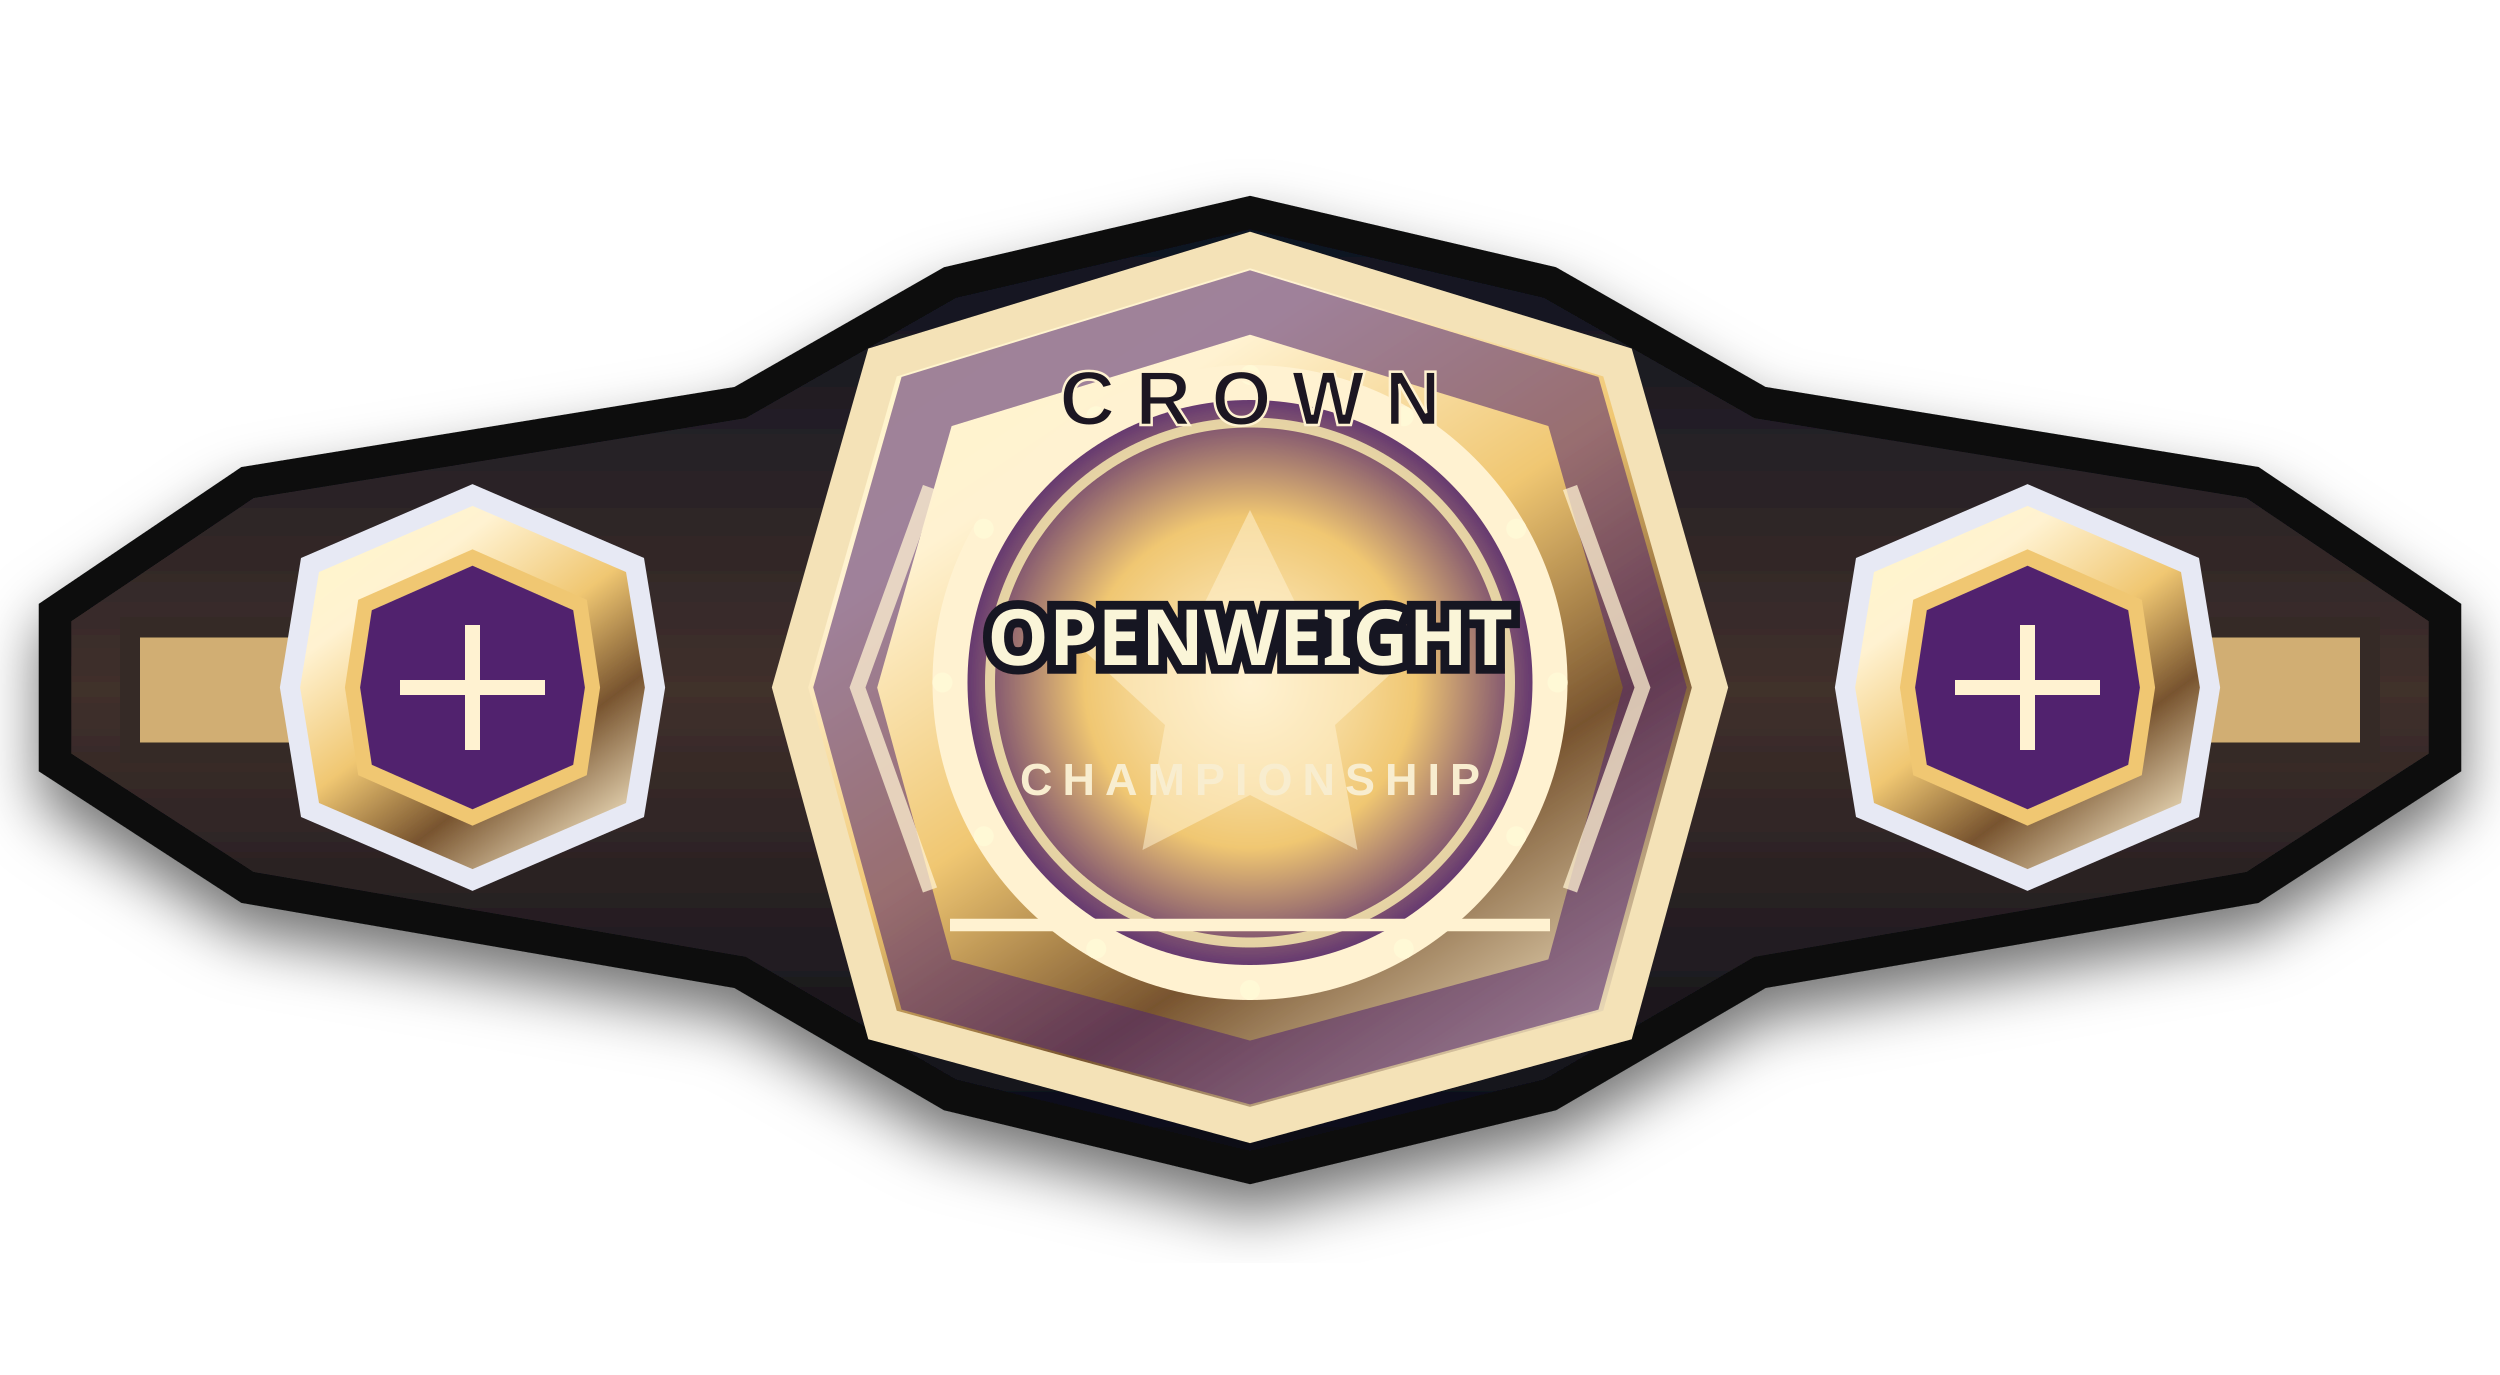
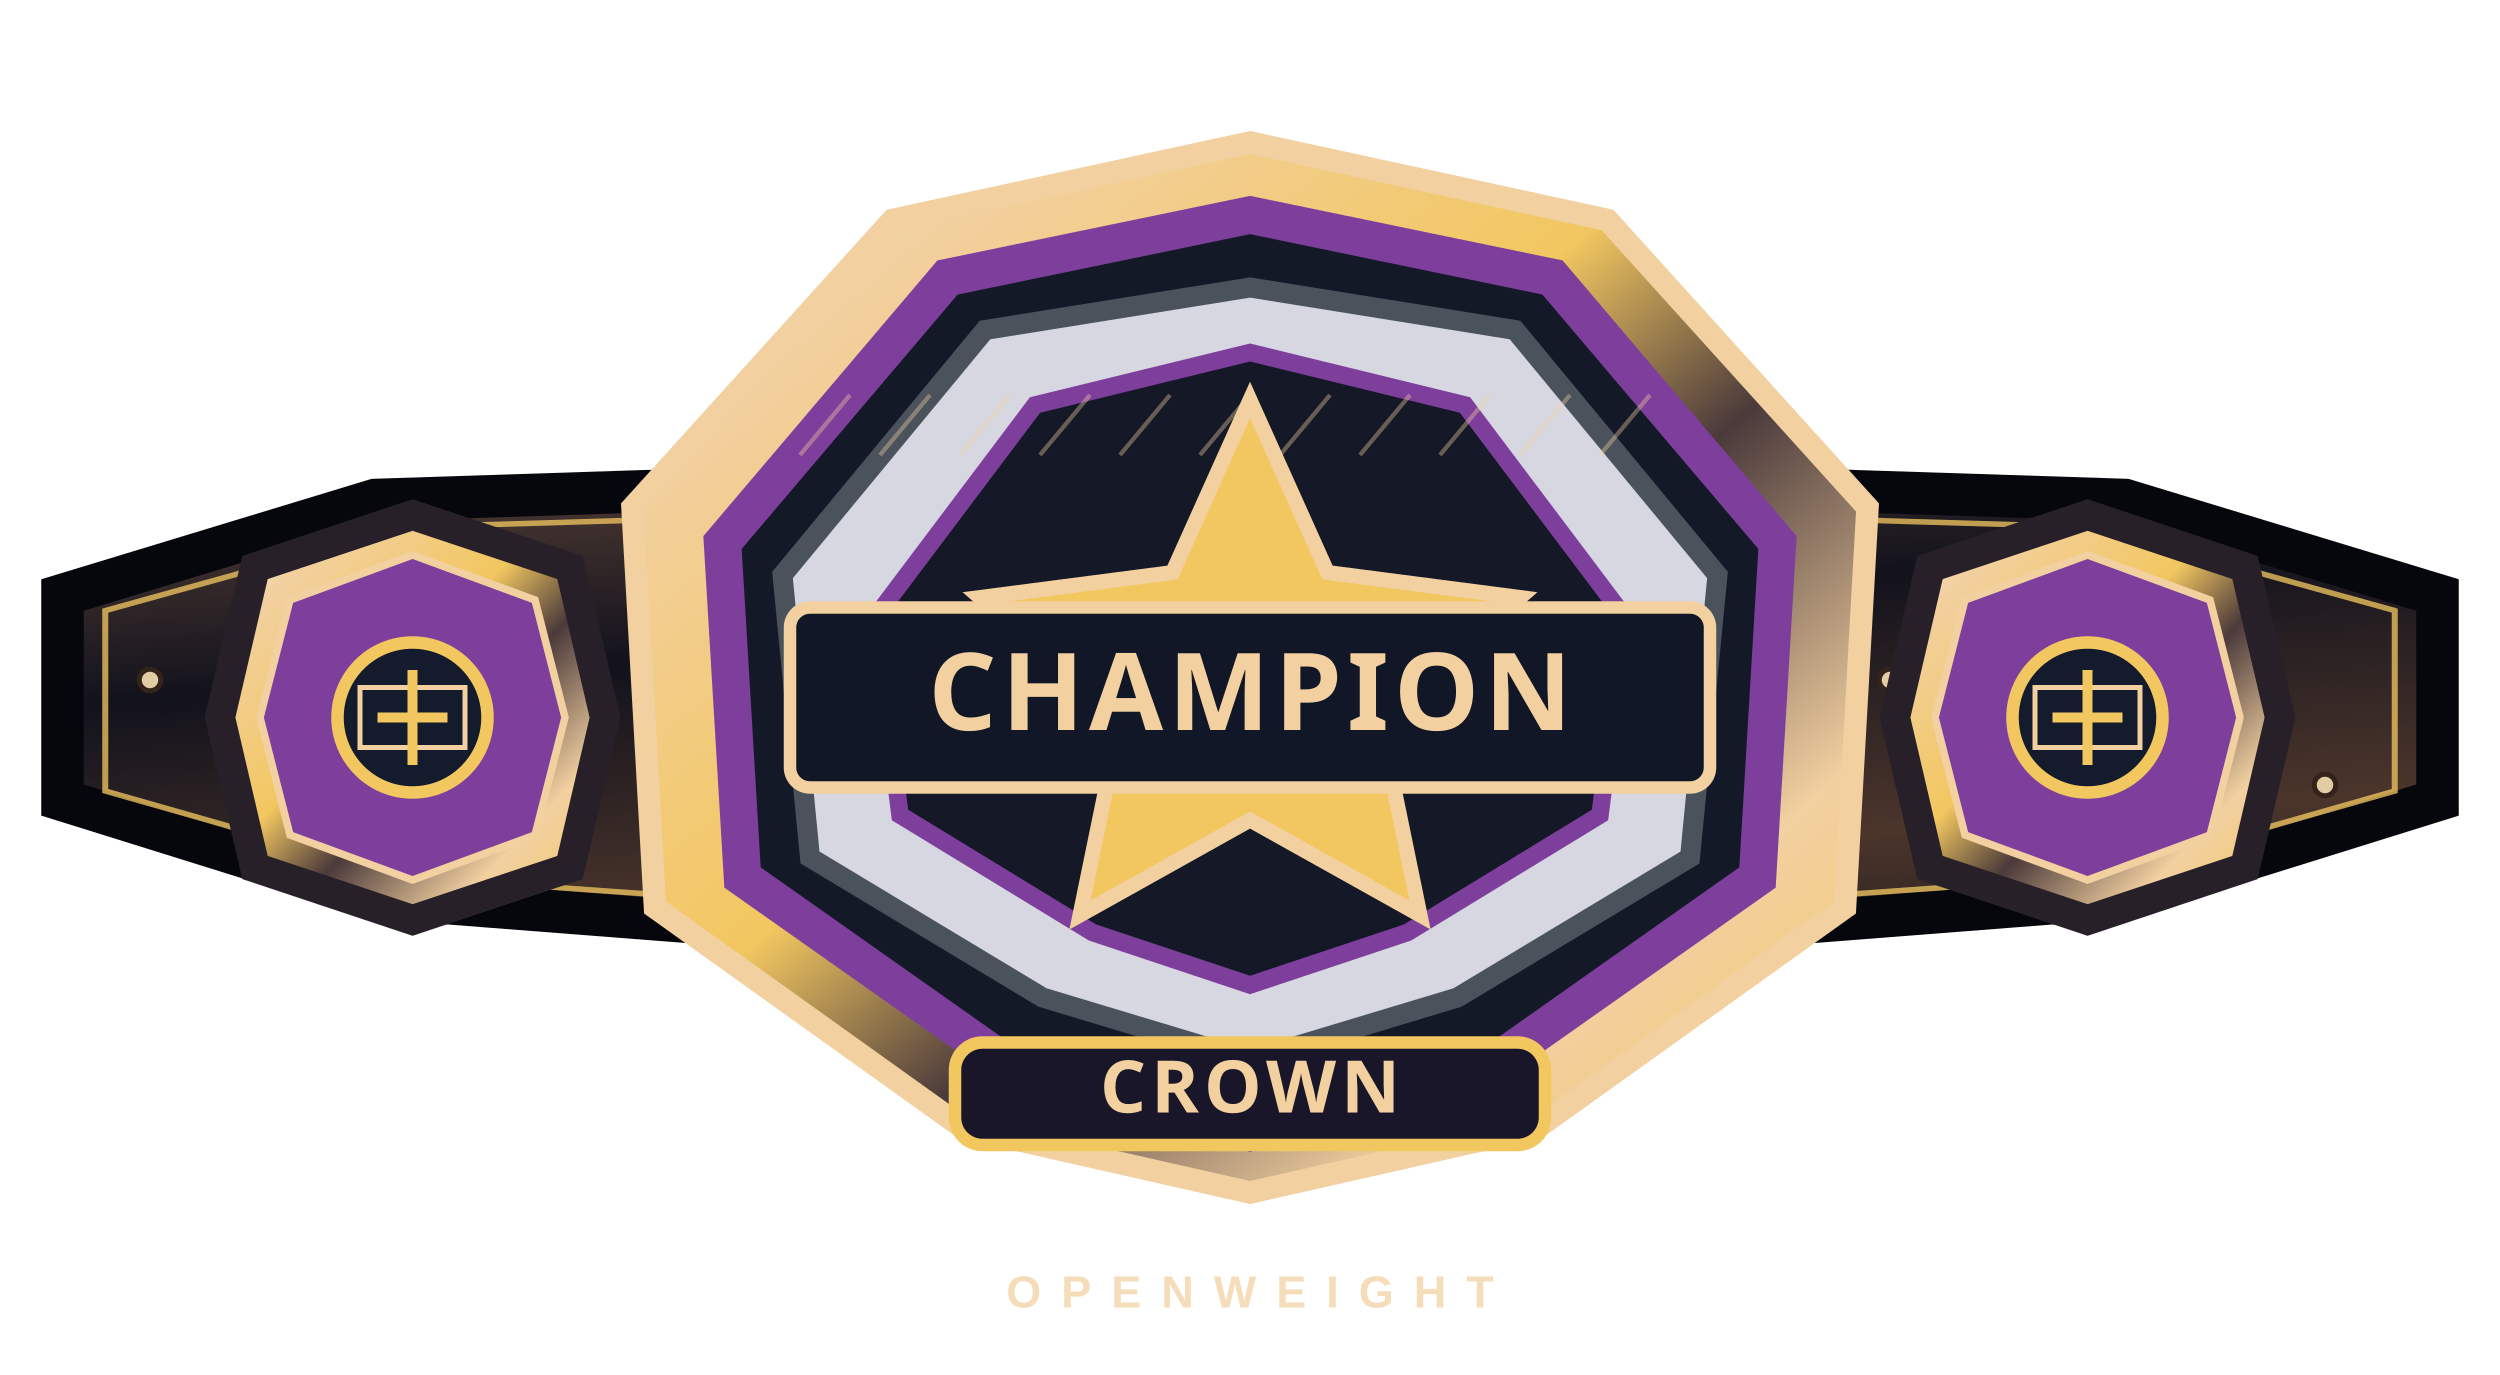
- <svg xmlns="http://www.w3.org/2000/svg" viewBox="0 0 1000 550" width="1000" height="550" role="img" aria-label="CROWN OPENWEIGHT championship belt art">
+ <svg xmlns="http://www.w3.org/2000/svg" width="1000" height="550" viewBox="0 0 1000 550" role="img" aria-label="CROWN DIVISION CHAMPIONSHIP illustration">
  <defs>
-     <linearGradient id="leather" x1="0" y1="0" x2="0" y2="1">
-       <stop stop-color="#0d1220" />
-       <stop offset=".5" stop-color="#40302b" />
-       <stop offset="1" stop-color="#090c18" />
+     <linearGradient id="leather" x1="0" x2=".2" y1="0" y2="1">
+       <stop stop-color="#151323" />
+       <stop offset=".25" stop-color="#4b3832" />
+       <stop offset=".46" stop-color="#12121c" />
+       <stop offset=".75" stop-color="#4b352b" />
+       <stop offset="1" stop-color="#111017" />
    </linearGradient>
-     <linearGradient id="gold" x1=".1" y1="0" x2=".8" y2="1">
-       <stop stop-color="#fff7c9" />
-       <stop offset=".25" stop-color="#fff2d1" />
-       <stop offset=".5" stop-color="#f0c772" />
-       <stop offset=".72" stop-color="#78542f" />
-       <stop offset="1" stop-color="#fff2d1" />
+     <linearGradient id="metal" x1="0" x2="1" y1="0" y2="1">
+       <stop stop-color="#fbf5df" />
+       <stop offset=".16" stop-color="#f2d0a0" />
+       <stop offset=".43" stop-color="#f2c760" />
+       <stop offset=".58" stop-color="#4b3a3b" />
+       <stop offset=".79" stop-color="#f2d0a0" />
+       <stop offset="1" stop-color="#f2c760" />
    </linearGradient>
-     <radialGradient id="face">
-       <stop stop-color="#fff2d1" />
-       <stop offset=".55" stop-color="#f0c772" />
-       <stop offset="1" stop-color="#51246e" />
+     <radialGradient id="plate">
+       <stop stop-color="#f2d0a0" />
+       <stop offset=".4" stop-color="#f2c760" />
+       <stop offset=".78" stop-color="#7e3f9c" />
+       <stop offset="1" stop-color="#252436" />
    </radialGradient>
-     <filter id="shadow">
-       <feDropShadow dx="0" dy="12" stdDeviation="12" flood-opacity=".55" />
-     </filter>
  </defs>
-   <g filter="url(#shadow)">
-     <path d="M22 245 99 193 296 161 380 113 500 85 620 113 704 161 901 193 978 245 978 305 901 355 704 389 620 438 500 467 380 438 296 389 99 355 22 305Z" fill="url(#leather)" stroke="#07090c" stroke-width="13" />
-     <path d="M52 251h92v50H52zM856 251h92v50h-92z" fill="#d1ae73" stroke="#342b25" stroke-width="8" />
-     <g transform="translate(189 275)">
-       <path d="M0-77L65 -49 73 0 65 49 0 77 -65 49 -73 0 -65 -49Z" fill="url(#gold)" stroke="#e7e9f4" stroke-width="8" />
-       <path d="M0 -52L43 -33 48 0 43 33 0 52 -43 33 -48 0 -43 -33Z" fill="#51246e" stroke="#f0c772" stroke-width="6" />
-       <path d="M-29 0H29M0-25V25" stroke="#fff2d1" stroke-width="6" />
-     </g>
-     <g transform="translate(811 275)">
-       <path d="M0-77L65 -49 73 0 65 49 0 77 -65 49 -73 0 -65 -49Z" fill="url(#gold)" stroke="#e7e9f4" stroke-width="8" />
-       <path d="M0 -52L43 -33 48 0 43 33 0 52 -43 33 -48 0 -43 -33Z" fill="#51246e" stroke="#f0c772" stroke-width="6" />
-       <path d="M-29 0H29M0-25V25" stroke="#fff2d1" stroke-width="6" />
-     </g>
-     <path d="M500 100L647 145 684 275 647 410 500 450 353 410 316 275 353 145Z" fill="url(#gold)" stroke="#f4e2b7" stroke-width="14" />
-     <path d="M500 100L647 145 684 275 647 410 500 450 353 410 316 275 353 145Z" fill="none" stroke="#51246e" stroke-width="28" opacity=".55" transform="translate(500 275) scale(.88) translate(-500 -275)" />
-     <circle cx="500" cy="273" r="120" fill="url(#face)" stroke="#fff2d1" stroke-width="14" />
-     <circle cx="500" cy="273" r="104" fill="none" stroke="#fff3b2" stroke-width="4" opacity=".8" />
-     <circle cx="623.0" cy="273.0" r="4" fill="#fff9d6" />
-     <circle cx="606.5" cy="334.5" r="4" fill="#fff9d6" />
-     <circle cx="561.5" cy="379.5" r="4" fill="#fff9d6" />
-     <circle cx="500.0" cy="396.0" r="4" fill="#fff9d6" />
-     <circle cx="438.5" cy="379.5" r="4" fill="#fff9d6" />
-     <circle cx="393.5" cy="334.5" r="4" fill="#fff9d6" />
-     <circle cx="377.0" cy="273.0" r="4" fill="#fff9d6" />
-     <circle cx="393.5" cy="211.5" r="4" fill="#fff9d6" />
-     <circle cx="438.5" cy="166.5" r="4" fill="#fff9d6" />
-     <circle cx="500.0" cy="150.0" r="4" fill="#fff9d6" />
-     <circle cx="561.5" cy="166.5" r="4" fill="#fff9d6" />
-     <circle cx="606.5" cy="211.5" r="4" fill="#fff9d6" />
-     <path d="M500 204l22 45 49 7 -37 34 9 50 -43 -22 -43 22 9 -50 -37 -34 49 -7Z" fill="#fff2d1" opacity="0.53" />
-     <text x="500" y="170" text-anchor="middle" font-family="Arial,sans-serif" font-size="31" font-weight="900" letter-spacing="8" fill="#1c1820" stroke="#fff2d1" stroke-width="1">CROWN</text>
-     <text x="500" y="266" text-anchor="middle" textLength="232" lengthAdjust="spacingAndGlyphs" font-family="Impact,'Arial Black',sans-serif" font-size="31" font-weight="1000" fill="#faf5d8" stroke="#191622" stroke-width="7" paint-order="stroke">OPENWEIGHT</text>
-     <text x="500" y="318" text-anchor="middle" font-family="Arial,sans-serif" font-size="18" font-weight="900" letter-spacing="4" fill="#f8edcf">CHAMPIONSHIP</text>
-     <path d="M380 370h240" stroke="#fff2d1" stroke-width="5" />
-     <path d="M372 195l-29 80 29 81M628 195l29 80 -29 81" fill="none" stroke="#fff2d1" stroke-width="6" opacity=".75" />
+   <path d="M25 238 150 200 304 195 391 133 500 118 609 133 696 195 850 200 975 238 975 320 850 359 696 371 609 449 500 460 391 449 304 371 150 359 25 320Z" fill="url(#leather)" stroke="#05070d" stroke-width="17" />
+   <path d="M25 238 150 200 304 195 391 133 500 118 609 133 696 195 850 200 975 238 975 320 850 359 696 371 609 449 500 460 391 449 304 371 150 359 25 320Z" fill="none" stroke="#f2c760" stroke-width="2.5" opacity=".76" transform="translate(500 290) scale(.964 .88) translate(-500 -290)" />
+   <circle cx="60" cy="272" r="4.3" fill="#e2cca3" stroke="#33231a" stroke-width="2" />
+   <circle cx="118" cy="314" r="4.3" fill="#e2cca3" stroke="#33231a" stroke-width="2" />
+   <circle cx="176" cy="272" r="4.3" fill="#e2cca3" stroke="#33231a" stroke-width="2" />
+   <circle cx="234" cy="314" r="4.3" fill="#e2cca3" stroke="#33231a" stroke-width="2" />
+   <circle cx="292" cy="272" r="4.3" fill="#e2cca3" stroke="#33231a" stroke-width="2" />
+   <circle cx="350" cy="314" r="4.3" fill="#e2cca3" stroke="#33231a" stroke-width="2" />
+   <circle cx="408" cy="272" r="4.3" fill="#e2cca3" stroke="#33231a" stroke-width="2" />
+   <circle cx="466" cy="314" r="4.3" fill="#e2cca3" stroke="#33231a" stroke-width="2" />
+   <circle cx="524" cy="272" r="4.3" fill="#e2cca3" stroke="#33231a" stroke-width="2" />
+   <circle cx="582" cy="314" r="4.3" fill="#e2cca3" stroke="#33231a" stroke-width="2" />
+   <circle cx="640" cy="272" r="4.3" fill="#e2cca3" stroke="#33231a" stroke-width="2" />
+   <circle cx="698" cy="314" r="4.3" fill="#e2cca3" stroke="#33231a" stroke-width="2" />
+   <circle cx="756" cy="272" r="4.3" fill="#e2cca3" stroke="#33231a" stroke-width="2" />
+   <circle cx="814" cy="314" r="4.3" fill="#e2cca3" stroke="#33231a" stroke-width="2" />
+   <circle cx="872" cy="272" r="4.3" fill="#e2cca3" stroke="#33231a" stroke-width="2" />
+   <circle cx="930" cy="314" r="4.3" fill="#e2cca3" stroke="#33231a" stroke-width="2" />
+   <g transform="translate(165 287)">
+     <path d="M0 -81 63 -60 77 0 63 60 0 81 -63 60 -77 0 -63 -60Z" fill="url(#metal)" stroke="#272028" stroke-width="12" />
+     <path d="M0 -65 49 -47 61 0 49 47 0 65 -49 47 -61 0 -49 -47Z" fill="#7e3f9c" stroke="#f2d0a0" stroke-width="3" />
+     <circle r="30" fill="#141b2c" stroke="#f2c760" stroke-width="5" />
+     <path d="M-21 -12H21V12H-21Z" fill="none" stroke="#f2d0a0" stroke-width="2" />
+     <path d="M0 -19V19M-14 0H14" stroke="#f2c760" stroke-width="4" />
  </g>
+   <g transform="translate(835 287)">
+     <path d="M0 -81 63 -60 77 0 63 60 0 81 -63 60 -77 0 -63 -60Z" fill="url(#metal)" stroke="#272028" stroke-width="12" />
+     <path d="M0 -65 49 -47 61 0 49 47 0 65 -49 47 -61 0 -49 -47Z" fill="#7e3f9c" stroke="#f2d0a0" stroke-width="3" />
+     <circle r="30" fill="#141b2c" stroke="#f2c760" stroke-width="5" />
+     <path d="M-21 -12H21V12H-21Z" fill="none" stroke="#f2d0a0" stroke-width="2" />
+     <path d="M0 -19V19M-14 0H14" stroke="#f2c760" stroke-width="4" />
+   </g>
+   <path d="M500 57 643 88 747 203 738 363 615 451 500 477 385 451 262 363 253 203 357 88Z" fill="url(#metal)" stroke="#f2d0a0" stroke-width="9" />
+   <path d="M500 86 621 111 711 217 703 351 598 425 500 453 402 425 297 351 289 217 379 111Z" fill="#141928" stroke="#7e3f9c" stroke-width="15" />
+   <path d="M500 115 606 132 687 230 676 343 583 399 500 424 417 399 324 343 313 230 394 132Z" fill="#d6d7e0" stroke="#4a525c" stroke-width="8" />
+   <path d="M500 141 586 162 650 247 640 326 563 373 500 394 437 373 360 326 350 247 414 162Z" fill="#141827" stroke="#7e3f9c" stroke-width="7" />
+   <path d="M500 160l31 69 77 10 -56 49 16 78 -68 -38 -68 38 16 -78 -56 -49 77 -10Z" fill="#f2c760" stroke="#f2d0a0" stroke-width="6" />
+   <path d="M345 280h310" stroke="#f2d0a0" stroke-width="7" />
+   <rect x="316" y="243" width="368" height="72" rx="8" fill="#111726" stroke="#f2d0a0" stroke-width="5" />
+   <text x="500" y="292" text-anchor="middle" font-family="Impact,'Arial Black',sans-serif" font-size="43" font-weight="1000" textLength="295" lengthAdjust="spacingAndGlyphs" letter-spacing="2" fill="#f2d0a0">CHAMPION</text>
+   <path d="M340 158l-20 24" stroke="#f2d0a0" stroke-width="1.7" opacity=".38" />
+   <path d="M372 158l-20 24" stroke="#f2d0a0" stroke-width="1.7" opacity=".38" />
+   <path d="M404 158l-20 24" stroke="#f2d0a0" stroke-width="1.7" opacity=".38" />
+   <path d="M436 158l-20 24" stroke="#f2d0a0" stroke-width="1.7" opacity=".38" />
+   <path d="M468 158l-20 24" stroke="#f2d0a0" stroke-width="1.7" opacity=".38" />
+   <path d="M500 158l-20 24" stroke="#f2d0a0" stroke-width="1.7" opacity=".38" />
+   <path d="M532 158l-20 24" stroke="#f2d0a0" stroke-width="1.7" opacity=".38" />
+   <path d="M564 158l-20 24" stroke="#f2d0a0" stroke-width="1.7" opacity=".38" />
+   <path d="M596 158l-20 24" stroke="#f2d0a0" stroke-width="1.7" opacity=".38" />
+   <path d="M628 158l-20 24" stroke="#f2d0a0" stroke-width="1.7" opacity=".38" />
+   <path d="M660 158l-20 24" stroke="#f2d0a0" stroke-width="1.7" opacity=".38" />
+   <rect x="382" y="417" width="236" height="41" rx="11" fill="#181628" stroke="#f2c760" stroke-width="5" />
+   <text x="500" y="445" text-anchor="middle" font-family="Impact,'Arial Black',sans-serif" font-size="29" textLength="190" lengthAdjust="spacingAndGlyphs" font-weight="1000" letter-spacing="2" fill="#f2d0a0">CROWN</text>
+   <text x="500" y="523" text-anchor="middle" fill="#f2d0a0" opacity=".73" font-family="Arial,sans-serif" font-size="18" letter-spacing="8" font-weight="900">OPENWEIGHT</text>
</svg>
